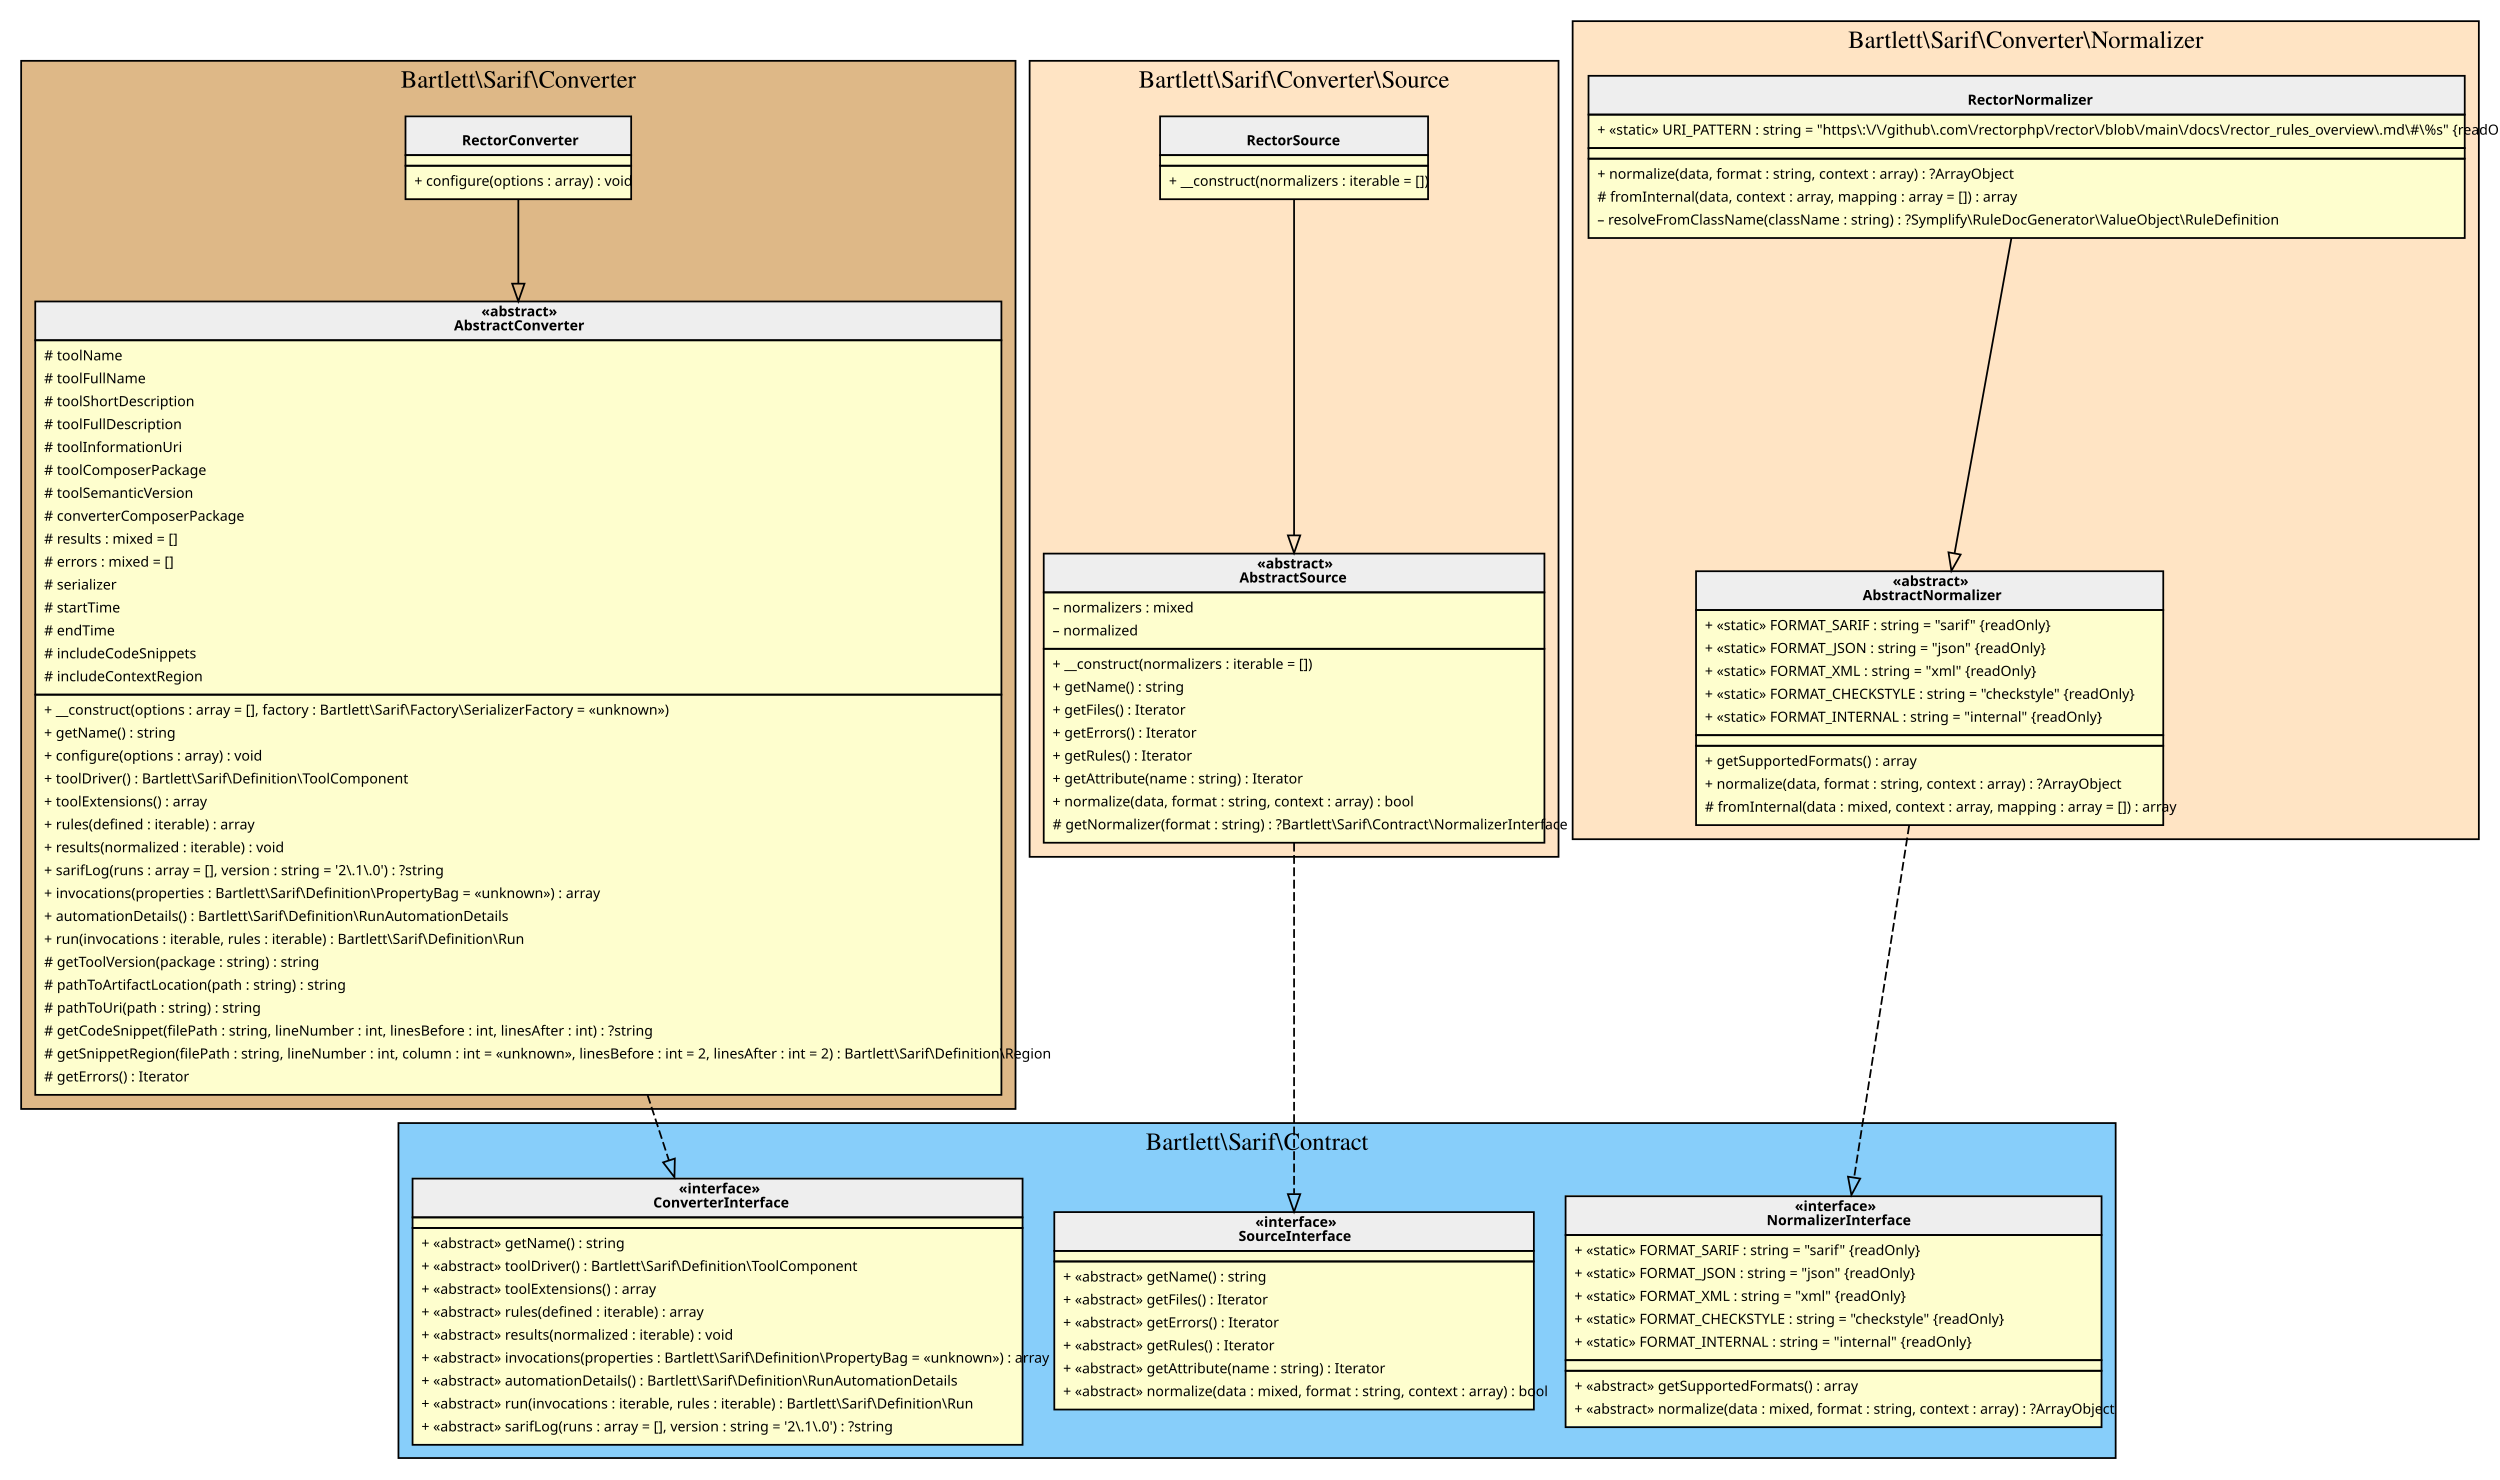
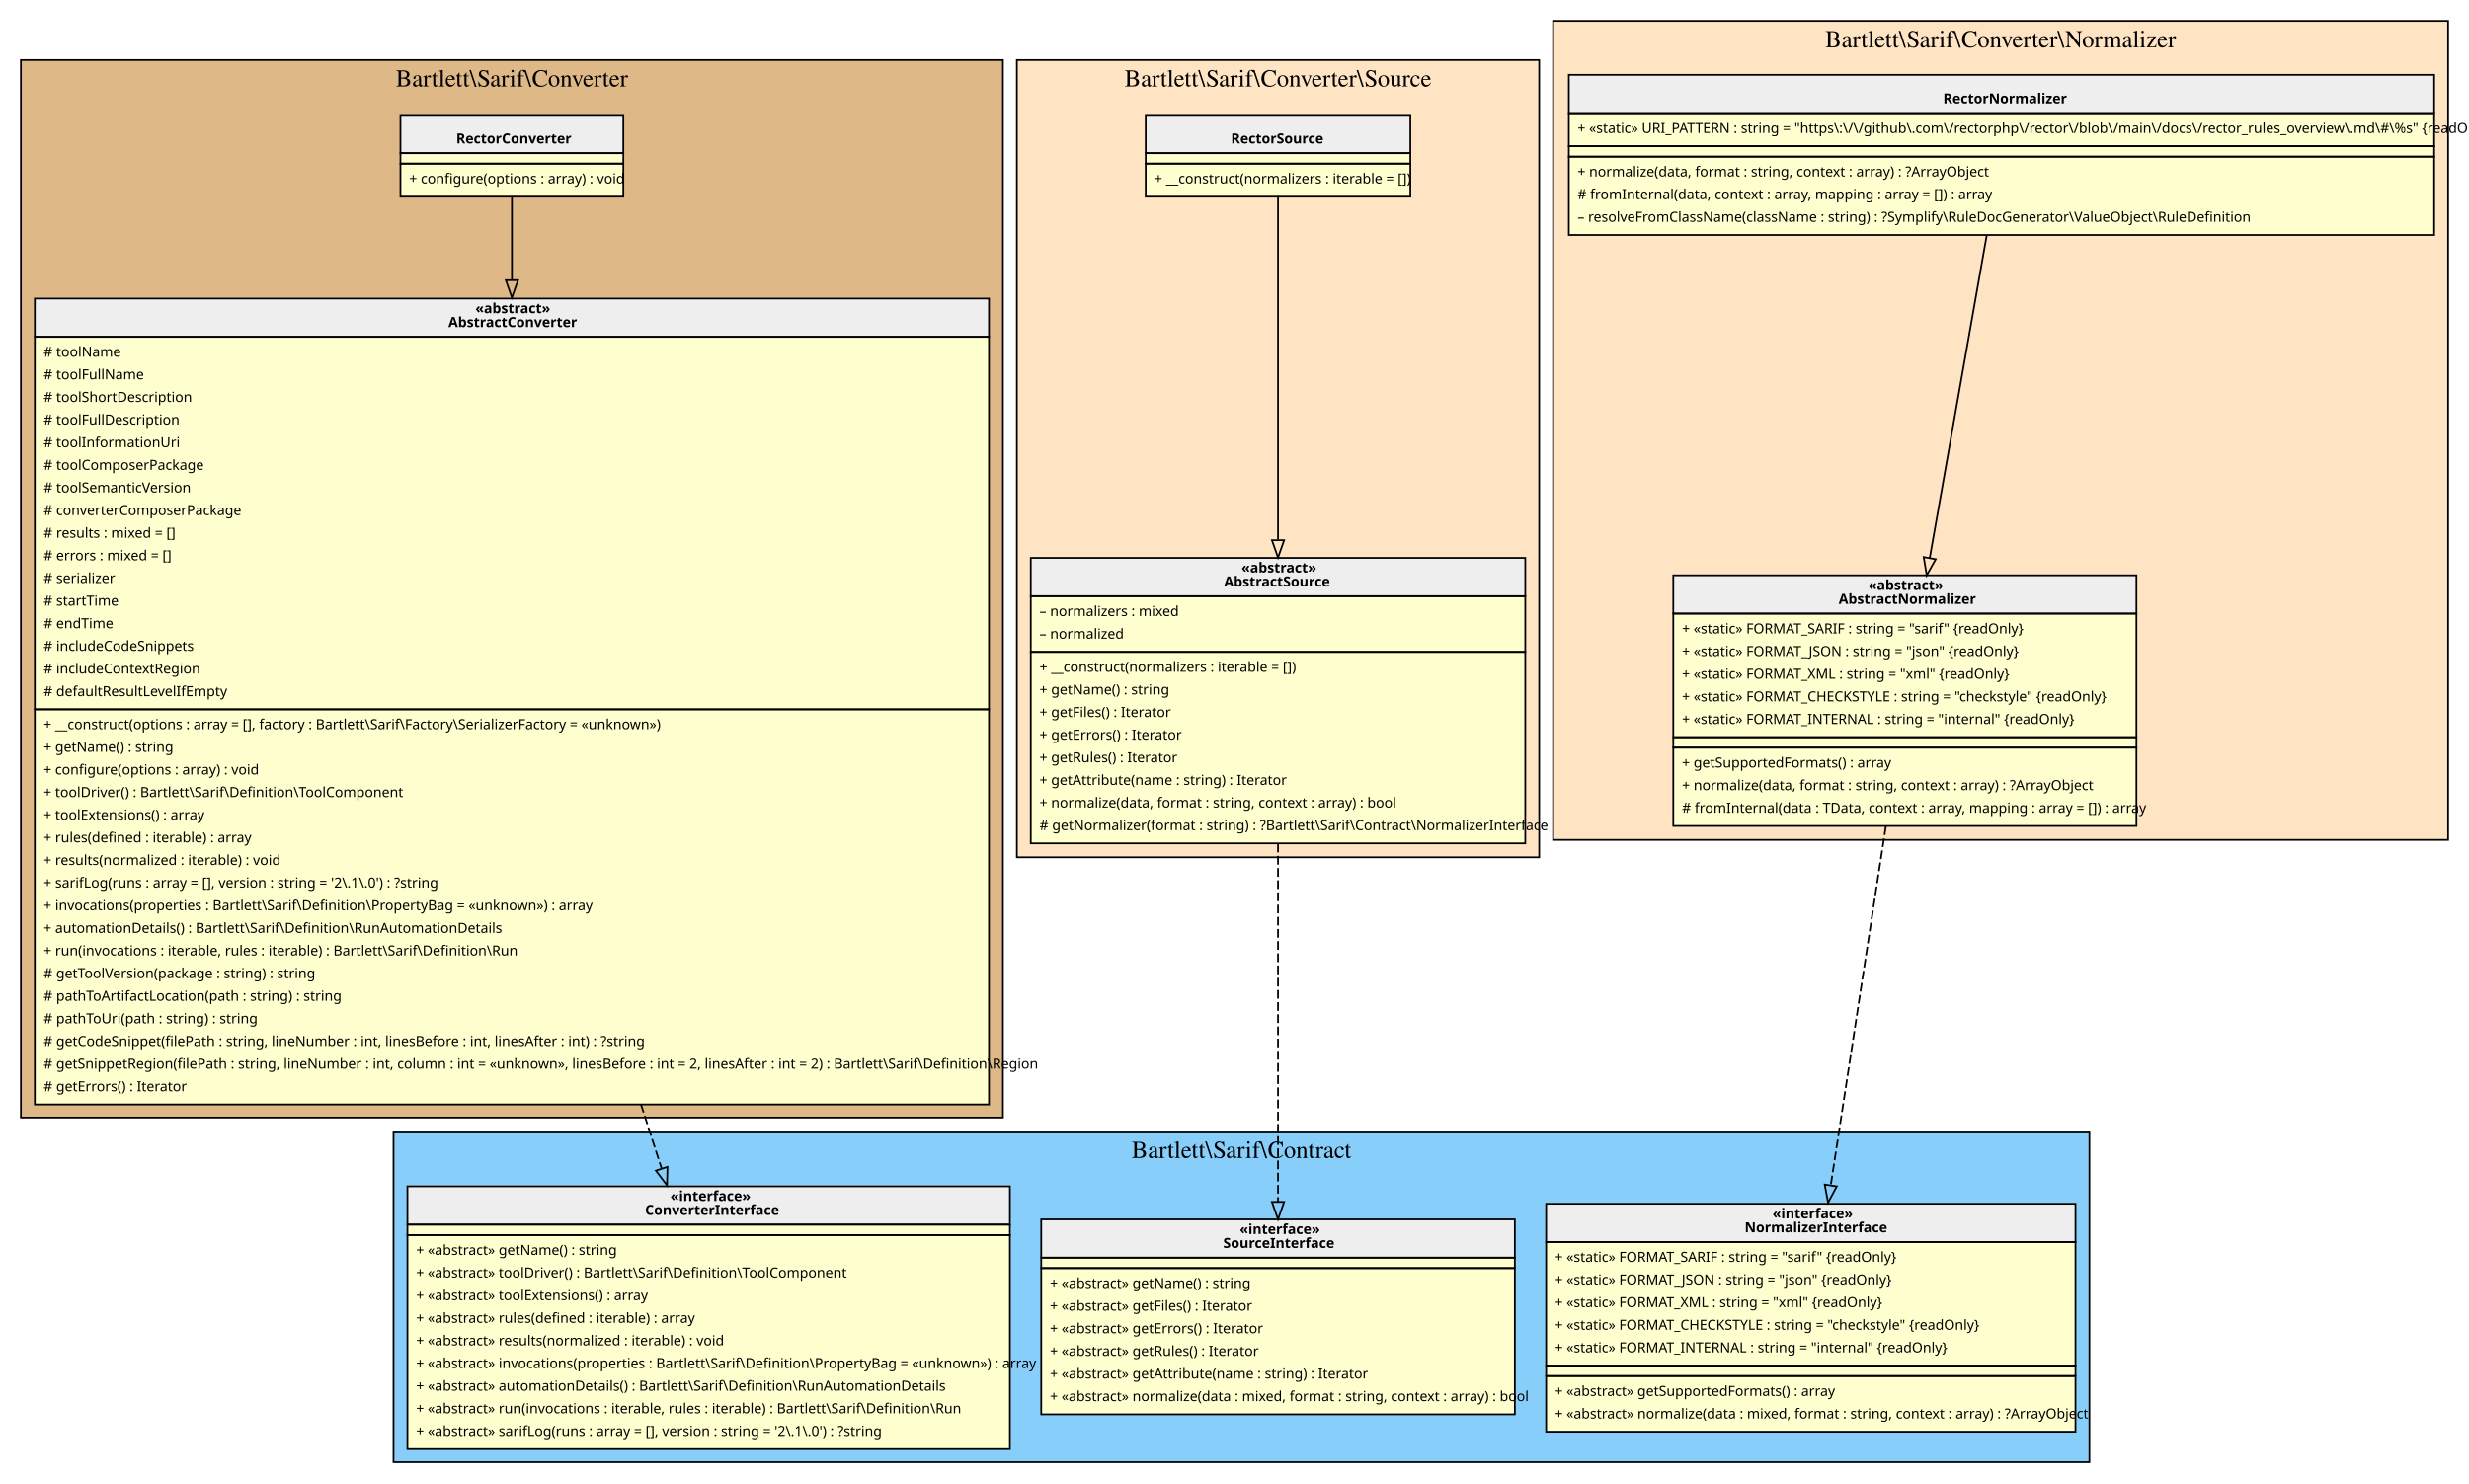
- <svg xmlns="http://www.w3.org/2000/svg" width="1418pt" height="839pt" viewBox="0.00 0.00 1418.00 839.00">
-   <g id="graph0" class="graph" transform="scale(1 1) rotate(0) translate(4 835)">
+ <svg xmlns="http://www.w3.org/2000/svg" width="1418pt" height="852pt" viewBox="0.00 0.00 1418.00 852.00">
+   <g id="graph0" class="graph" transform="scale(1 1) rotate(0) translate(4 848)">
    <g id="clust1" class="cluster">
-       <polygon fill="BurlyWood" stroke="black" points="8,-206 8,-800.5 572,-800.5 572,-206 8,-206" />
-       <text text-anchor="middle" x="290" y="-785.3" font-family="Times,serif" font-size="14.00">Bartlett\Sarif\Converter</text>
+       <polygon fill="BurlyWood" stroke="black" points="8,-206 8,-813.5 572,-813.5 572,-206 8,-206" />
+       <text text-anchor="middle" x="290" y="-798.3" font-family="Times,serif" font-size="14.00">Bartlett\Sarif\Converter</text>
    </g>
    <g id="clust2" class="cluster">
      <polygon fill="LightSkyBlue" stroke="black" points="222,-8 222,-198 1196,-198 1196,-8 222,-8" />
      <text text-anchor="middle" x="709" y="-182.8" font-family="Times,serif" font-size="14.00">Bartlett\Sarif\Contract</text>
    </g>
    <g id="clust3" class="cluster">
-       <polygon fill="Bisque" stroke="black" points="580,-349 580,-800.5 880,-800.5 880,-349 580,-349" />
-       <text text-anchor="middle" x="730" y="-785.3" font-family="Times,serif" font-size="14.00">Bartlett\Sarif\Converter\Source</text>
+       <polygon fill="Bisque" stroke="black" points="580,-355.5 580,-813.5 880,-813.5 880,-355.5 580,-355.5" />
+       <text text-anchor="middle" x="730" y="-798.3" font-family="Times,serif" font-size="14.00">Bartlett\Sarif\Converter\Source</text>
    </g>
    <g id="clust4" class="cluster">
-       <polygon fill="Bisque" stroke="black" points="888,-359 888,-823 1402,-823 1402,-359 888,-359" />
-       <text text-anchor="middle" x="1145" y="-807.8" font-family="Times,serif" font-size="14.00">Bartlett\Sarif\Converter\Normalizer</text>
+       <polygon fill="Bisque" stroke="black" points="888,-365.5 888,-836 1402,-836 1402,-365.5 888,-365.5" />
+       <text text-anchor="middle" x="1145" y="-820.8" font-family="Times,serif" font-size="14.00">Bartlett\Sarif\Converter\Normalizer</text>
    </g>
    <g id="node1" class="node">
-       <polygon fill="#fefece" stroke="transparent" points="354,-769.5 226,-769.5 226,-722.5 354,-722.5 354,-769.5" />
-       <polygon fill="#eeeeee" stroke="transparent" points="226,-747 226,-769 354,-769 354,-747 226,-747" />
-       <polygon fill="none" stroke="black" points="226,-747 226,-769 354,-769 354,-747 226,-747" />
-       <text text-anchor="start" x="258" y="-752.6" font-family="Verdana" font-weight="bold" font-size="8.00">RectorConverter</text>
-       <polygon fill="none" stroke="black" points="226,-741 226,-747 354,-747 354,-741 226,-741" />
-       <polygon fill="none" stroke="black" points="226,-722 226,-741 354,-741 354,-722 226,-722" />
-       <text text-anchor="start" x="231" y="-729.6" font-family="Verdana" font-size="8.00">+ configure(options : array) : void</text>
+       <polygon fill="#fefece" stroke="transparent" points="354,-782.5 226,-782.5 226,-735.5 354,-735.5 354,-782.5" />
+       <polygon fill="#eeeeee" stroke="transparent" points="226,-760 226,-782 354,-782 354,-760 226,-760" />
+       <polygon fill="none" stroke="black" points="226,-760 226,-782 354,-782 354,-760 226,-760" />
+       <text text-anchor="start" x="258" y="-765.6" font-family="Verdana" font-weight="bold" font-size="8.00">RectorConverter</text>
+       <polygon fill="none" stroke="black" points="226,-754 226,-760 354,-760 354,-754 226,-754" />
+       <polygon fill="none" stroke="black" points="226,-735 226,-754 354,-754 354,-735 226,-735" />
+       <text text-anchor="start" x="231" y="-742.6" font-family="Verdana" font-size="8.00">+ configure(options : array) : void</text>
    </g>
    <g id="node2" class="node">
-       <polygon fill="#fefece" stroke="transparent" points="564,-664 16,-664 16,-214 564,-214 564,-664" />
-       <polygon fill="#eeeeee" stroke="transparent" points="16,-642 16,-664 564,-664 564,-642 16,-642" />
-       <polygon fill="none" stroke="black" points="16,-642 16,-664 564,-664 564,-642 16,-642" />
-       <text text-anchor="start" x="269" y="-655.6" font-family="Verdana" font-weight="bold" font-size="8.00">«abstract»</text>
-       <text text-anchor="start" x="253.5" y="-647.6" font-family="Verdana" font-weight="bold" font-size="8.00">AbstractConverter</text>
-       <polygon fill="none" stroke="black" points="16,-441 16,-642 564,-642 564,-441 16,-441" />
-       <text text-anchor="start" x="21" y="-630.6" font-family="Verdana" font-size="8.00"># toolName</text>
-       <text text-anchor="start" x="21" y="-617.6" font-family="Verdana" font-size="8.00"># toolFullName</text>
-       <text text-anchor="start" x="21" y="-604.6" font-family="Verdana" font-size="8.00"># toolShortDescription</text>
-       <text text-anchor="start" x="21" y="-591.6" font-family="Verdana" font-size="8.00"># toolFullDescription</text>
-       <text text-anchor="start" x="21" y="-578.6" font-family="Verdana" font-size="8.00"># toolInformationUri</text>
-       <text text-anchor="start" x="21" y="-565.6" font-family="Verdana" font-size="8.00"># toolComposerPackage</text>
-       <text text-anchor="start" x="21" y="-552.6" font-family="Verdana" font-size="8.00"># toolSemanticVersion</text>
-       <text text-anchor="start" x="21" y="-539.6" font-family="Verdana" font-size="8.00"># converterComposerPackage</text>
-       <text text-anchor="start" x="21" y="-526.6" font-family="Verdana" font-size="8.00"># results : mixed = []</text>
-       <text text-anchor="start" x="21" y="-513.6" font-family="Verdana" font-size="8.00"># errors : mixed = []</text>
-       <text text-anchor="start" x="21" y="-500.6" font-family="Verdana" font-size="8.00"># serializer</text>
-       <text text-anchor="start" x="21" y="-487.6" font-family="Verdana" font-size="8.00"># startTime</text>
-       <text text-anchor="start" x="21" y="-474.6" font-family="Verdana" font-size="8.00"># endTime</text>
-       <text text-anchor="start" x="21" y="-461.6" font-family="Verdana" font-size="8.00"># includeCodeSnippets</text>
-       <text text-anchor="start" x="21" y="-448.6" font-family="Verdana" font-size="8.00"># includeContextRegion</text>
-       <polygon fill="none" stroke="black" points="16,-214 16,-441 564,-441 564,-214 16,-214" />
-       <text text-anchor="start" x="21" y="-429.6" font-family="Verdana" font-size="8.00">+ __construct(options : array = [], factory : Bartlett\Sarif\Factory\SerializerFactory = «unknown»)</text>
-       <text text-anchor="start" x="21" y="-416.6" font-family="Verdana" font-size="8.00">+ getName() : string</text>
-       <text text-anchor="start" x="21" y="-403.6" font-family="Verdana" font-size="8.00">+ configure(options : array) : void</text>
-       <text text-anchor="start" x="21" y="-390.6" font-family="Verdana" font-size="8.00">+ toolDriver() : Bartlett\Sarif\Definition\ToolComponent</text>
-       <text text-anchor="start" x="21" y="-377.6" font-family="Verdana" font-size="8.00">+ toolExtensions() : array</text>
-       <text text-anchor="start" x="21" y="-364.6" font-family="Verdana" font-size="8.00">+ rules(defined : iterable) : array</text>
-       <text text-anchor="start" x="21" y="-351.6" font-family="Verdana" font-size="8.00">+ results(normalized : iterable) : void</text>
-       <text text-anchor="start" x="21" y="-338.6" font-family="Verdana" font-size="8.00">+ sarifLog(runs : array = [], version : string = '2\.1\.0') : ?string</text>
-       <text text-anchor="start" x="21" y="-325.6" font-family="Verdana" font-size="8.00">+ invocations(properties : Bartlett\Sarif\Definition\PropertyBag = «unknown») : array</text>
-       <text text-anchor="start" x="21" y="-312.6" font-family="Verdana" font-size="8.00">+ automationDetails() : Bartlett\Sarif\Definition\RunAutomationDetails</text>
-       <text text-anchor="start" x="21" y="-299.6" font-family="Verdana" font-size="8.00">+ run(invocations : iterable, rules : iterable) : Bartlett\Sarif\Definition\Run</text>
-       <text text-anchor="start" x="21" y="-286.6" font-family="Verdana" font-size="8.00"># getToolVersion(package : string) : string</text>
-       <text text-anchor="start" x="21" y="-273.6" font-family="Verdana" font-size="8.00"># pathToArtifactLocation(path : string) : string</text>
-       <text text-anchor="start" x="21" y="-260.6" font-family="Verdana" font-size="8.00"># pathToUri(path : string) : string</text>
-       <text text-anchor="start" x="21" y="-247.6" font-family="Verdana" font-size="8.00"># getCodeSnippet(filePath : string, lineNumber : int, linesBefore : int, linesAfter : int) : ?string</text>
-       <text text-anchor="start" x="21" y="-234.6" font-family="Verdana" font-size="8.00"># getSnippetRegion(filePath : string, lineNumber : int, column : int = «unknown», linesBefore : int = 2, linesAfter : int = 2) : Bartlett\Sarif\Definition\Region</text>
-       <text text-anchor="start" x="21" y="-221.6" font-family="Verdana" font-size="8.00"># getErrors() : Iterator</text>
+       <polygon fill="#fefece" stroke="transparent" points="564,-677 16,-677 16,-214 564,-214 564,-677" />
+       <polygon fill="#eeeeee" stroke="transparent" points="16,-654.5 16,-676.5 564,-676.5 564,-654.5 16,-654.5" />
+       <polygon fill="none" stroke="black" points="16,-654.5 16,-676.5 564,-676.5 564,-654.5 16,-654.5" />
+       <text text-anchor="start" x="269" y="-668.1" font-family="Verdana" font-weight="bold" font-size="8.00">«abstract»</text>
+       <text text-anchor="start" x="253.5" y="-660.1" font-family="Verdana" font-weight="bold" font-size="8.00">AbstractConverter</text>
+       <polygon fill="none" stroke="black" points="16,-440.5 16,-654.5 564,-654.5 564,-440.5 16,-440.5" />
+       <text text-anchor="start" x="21" y="-643.1" font-family="Verdana" font-size="8.00"># toolName</text>
+       <text text-anchor="start" x="21" y="-630.1" font-family="Verdana" font-size="8.00"># toolFullName</text>
+       <text text-anchor="start" x="21" y="-617.1" font-family="Verdana" font-size="8.00"># toolShortDescription</text>
+       <text text-anchor="start" x="21" y="-604.1" font-family="Verdana" font-size="8.00"># toolFullDescription</text>
+       <text text-anchor="start" x="21" y="-591.1" font-family="Verdana" font-size="8.00"># toolInformationUri</text>
+       <text text-anchor="start" x="21" y="-578.1" font-family="Verdana" font-size="8.00"># toolComposerPackage</text>
+       <text text-anchor="start" x="21" y="-565.1" font-family="Verdana" font-size="8.00"># toolSemanticVersion</text>
+       <text text-anchor="start" x="21" y="-552.1" font-family="Verdana" font-size="8.00"># converterComposerPackage</text>
+       <text text-anchor="start" x="21" y="-539.1" font-family="Verdana" font-size="8.00"># results : mixed = []</text>
+       <text text-anchor="start" x="21" y="-526.1" font-family="Verdana" font-size="8.00"># errors : mixed = []</text>
+       <text text-anchor="start" x="21" y="-513.1" font-family="Verdana" font-size="8.00"># serializer</text>
+       <text text-anchor="start" x="21" y="-500.1" font-family="Verdana" font-size="8.00"># startTime</text>
+       <text text-anchor="start" x="21" y="-487.1" font-family="Verdana" font-size="8.00"># endTime</text>
+       <text text-anchor="start" x="21" y="-474.1" font-family="Verdana" font-size="8.00"># includeCodeSnippets</text>
+       <text text-anchor="start" x="21" y="-461.1" font-family="Verdana" font-size="8.00"># includeContextRegion</text>
+       <text text-anchor="start" x="21" y="-448.1" font-family="Verdana" font-size="8.00"># defaultResultLevelIfEmpty</text>
+       <polygon fill="none" stroke="black" points="16,-213.5 16,-440.5 564,-440.5 564,-213.5 16,-213.5" />
+       <text text-anchor="start" x="21" y="-429.1" font-family="Verdana" font-size="8.00">+ __construct(options : array = [], factory : Bartlett\Sarif\Factory\SerializerFactory = «unknown»)</text>
+       <text text-anchor="start" x="21" y="-416.1" font-family="Verdana" font-size="8.00">+ getName() : string</text>
+       <text text-anchor="start" x="21" y="-403.1" font-family="Verdana" font-size="8.00">+ configure(options : array) : void</text>
+       <text text-anchor="start" x="21" y="-390.1" font-family="Verdana" font-size="8.00">+ toolDriver() : Bartlett\Sarif\Definition\ToolComponent</text>
+       <text text-anchor="start" x="21" y="-377.1" font-family="Verdana" font-size="8.00">+ toolExtensions() : array</text>
+       <text text-anchor="start" x="21" y="-364.1" font-family="Verdana" font-size="8.00">+ rules(defined : iterable) : array</text>
+       <text text-anchor="start" x="21" y="-351.1" font-family="Verdana" font-size="8.00">+ results(normalized : iterable) : void</text>
+       <text text-anchor="start" x="21" y="-338.1" font-family="Verdana" font-size="8.00">+ sarifLog(runs : array = [], version : string = '2\.1\.0') : ?string</text>
+       <text text-anchor="start" x="21" y="-325.1" font-family="Verdana" font-size="8.00">+ invocations(properties : Bartlett\Sarif\Definition\PropertyBag = «unknown») : array</text>
+       <text text-anchor="start" x="21" y="-312.1" font-family="Verdana" font-size="8.00">+ automationDetails() : Bartlett\Sarif\Definition\RunAutomationDetails</text>
+       <text text-anchor="start" x="21" y="-299.1" font-family="Verdana" font-size="8.00">+ run(invocations : iterable, rules : iterable) : Bartlett\Sarif\Definition\Run</text>
+       <text text-anchor="start" x="21" y="-286.1" font-family="Verdana" font-size="8.00"># getToolVersion(package : string) : string</text>
+       <text text-anchor="start" x="21" y="-273.1" font-family="Verdana" font-size="8.00"># pathToArtifactLocation(path : string) : string</text>
+       <text text-anchor="start" x="21" y="-260.1" font-family="Verdana" font-size="8.00"># pathToUri(path : string) : string</text>
+       <text text-anchor="start" x="21" y="-247.1" font-family="Verdana" font-size="8.00"># getCodeSnippet(filePath : string, lineNumber : int, linesBefore : int, linesAfter : int) : ?string</text>
+       <text text-anchor="start" x="21" y="-234.1" font-family="Verdana" font-size="8.00"># getSnippetRegion(filePath : string, lineNumber : int, column : int = «unknown», linesBefore : int = 2, linesAfter : int = 2) : Bartlett\Sarif\Definition\Region</text>
+       <text text-anchor="start" x="21" y="-221.1" font-family="Verdana" font-size="8.00"># getErrors() : Iterator</text>
    </g>
    <g id="edge2" class="edge">
-       <path fill="none" stroke="black" d="M290,-722.08C290,-709.75 290,-693.18 290,-674.23" />
-       <polygon fill="none" stroke="black" points="293.5,-674.11 290,-664.11 286.5,-674.11 293.5,-674.11" />
+       <path fill="none" stroke="black" d="M290,-735.35C290,-723.01 290,-706.36 290,-687.25" />
+       <polygon fill="none" stroke="black" points="293.5,-687.04 290,-677.04 286.5,-687.04 293.5,-687.04" />
    </g>
    <g id="node3" class="node">
      <polygon fill="#fefece" stroke="transparent" points="576,-167 230,-167 230,-16 576,-16 576,-167" />
      <polygon fill="#eeeeee" stroke="transparent" points="230,-144.5 230,-166.5 576,-166.5 576,-144.5 230,-144.5" />
      <polygon fill="none" stroke="black" points="230,-144.5 230,-166.5 576,-166.5 576,-144.5 230,-144.5" />
      <text text-anchor="start" x="381" y="-158.1" font-family="Verdana" font-weight="bold" font-size="8.00">«interface»</text>
      <text text-anchor="start" x="366.5" y="-150.1" font-family="Verdana" font-weight="bold" font-size="8.00">ConverterInterface</text>
      <polygon fill="none" stroke="black" points="230,-138.5 230,-144.5 576,-144.5 576,-138.5 230,-138.5" />
      <polygon fill="none" stroke="black" points="230,-15.5 230,-138.5 576,-138.5 576,-15.5 230,-15.5" />
      <text text-anchor="start" x="235" y="-127.1" font-family="Verdana" font-size="8.00">+ «abstract» getName() : string</text>
      <text text-anchor="start" x="235" y="-114.1" font-family="Verdana" font-size="8.00">+ «abstract» toolDriver() : Bartlett\Sarif\Definition\ToolComponent</text>
      <text text-anchor="start" x="235" y="-101.1" font-family="Verdana" font-size="8.00">+ «abstract» toolExtensions() : array</text>
      <text text-anchor="start" x="235" y="-88.1" font-family="Verdana" font-size="8.00">+ «abstract» rules(defined : iterable) : array</text>
      <text text-anchor="start" x="235" y="-75.1" font-family="Verdana" font-size="8.00">+ «abstract» results(normalized : iterable) : void</text>
      <text text-anchor="start" x="235" y="-62.1" font-family="Verdana" font-size="8.00">+ «abstract» invocations(properties : Bartlett\Sarif\Definition\PropertyBag = «unknown») : array</text>
      <text text-anchor="start" x="235" y="-49.1" font-family="Verdana" font-size="8.00">+ «abstract» automationDetails() : Bartlett\Sarif\Definition\RunAutomationDetails</text>
      <text text-anchor="start" x="235" y="-36.1" font-family="Verdana" font-size="8.00">+ «abstract» run(invocations : iterable, rules : iterable) : Bartlett\Sarif\Definition\Run</text>
      <text text-anchor="start" x="235" y="-23.1" font-family="Verdana" font-size="8.00">+ «abstract» sarifLog(runs : array = [], version : string = '2\.1\.0') : ?string</text>
    </g>
    <g id="edge1" class="edge">
-       <path fill="none" stroke="black" stroke-dasharray="5,2" d="M363.32,-213.82C367.52,-200.99 371.58,-188.58 375.39,-176.9" />
-       <polygon fill="none" stroke="black" points="378.76,-177.87 378.54,-167.28 372.11,-175.69 378.76,-177.87" />
+       <path fill="none" stroke="black" stroke-dasharray="5,2" d="M364.11,-213.64C368.24,-200.78 372.23,-188.36 375.98,-176.68" />
+       <polygon fill="none" stroke="black" points="379.34,-177.65 379.06,-167.06 372.68,-175.51 379.34,-177.65" />
    </g>
    <g id="node4" class="node">
      <polygon fill="#fefece" stroke="transparent" points="866,-147.5 594,-147.5 594,-35.5 866,-35.5 866,-147.5" />
      <polygon fill="#eeeeee" stroke="transparent" points="594,-125.5 594,-147.5 866,-147.5 866,-125.5 594,-125.5" />
      <polygon fill="none" stroke="black" points="594,-125.5 594,-147.5 866,-147.5 866,-125.5 594,-125.5" />
      <text text-anchor="start" x="708" y="-139.1" font-family="Verdana" font-weight="bold" font-size="8.00">«interface»</text>
      <text text-anchor="start" x="698.5" y="-131.1" font-family="Verdana" font-weight="bold" font-size="8.00">SourceInterface</text>
      <polygon fill="none" stroke="black" points="594,-119.5 594,-125.5 866,-125.5 866,-119.5 594,-119.5" />
      <polygon fill="none" stroke="black" points="594,-35.5 594,-119.5 866,-119.5 866,-35.5 594,-35.5" />
      <text text-anchor="start" x="599" y="-108.1" font-family="Verdana" font-size="8.00">+ «abstract» getName() : string</text>
      <text text-anchor="start" x="599" y="-95.1" font-family="Verdana" font-size="8.00">+ «abstract» getFiles() : Iterator</text>
      <text text-anchor="start" x="599" y="-82.1" font-family="Verdana" font-size="8.00">+ «abstract» getErrors() : Iterator</text>
      <text text-anchor="start" x="599" y="-69.1" font-family="Verdana" font-size="8.00">+ «abstract» getRules() : Iterator</text>
      <text text-anchor="start" x="599" y="-56.1" font-family="Verdana" font-size="8.00">+ «abstract» getAttribute(name : string) : Iterator</text>
      <text text-anchor="start" x="599" y="-43.1" font-family="Verdana" font-size="8.00">+ «abstract» normalize(data : mixed, format : string, context : array) : bool</text>
    </g>
    <g id="node5" class="node">
      <polygon fill="#fefece" stroke="transparent" points="1188,-157 884,-157 884,-26 1188,-26 1188,-157" />
      <polygon fill="#eeeeee" stroke="transparent" points="884,-134.5 884,-156.5 1188,-156.5 1188,-134.5 884,-134.5" />
      <polygon fill="none" stroke="black" points="884,-134.5 884,-156.5 1188,-156.5 1188,-134.5 884,-134.5" />
      <text text-anchor="start" x="1014" y="-148.1" font-family="Verdana" font-weight="bold" font-size="8.00">«interface»</text>
      <text text-anchor="start" x="998" y="-140.1" font-family="Verdana" font-weight="bold" font-size="8.00">NormalizerInterface</text>
      <polygon fill="none" stroke="black" points="884,-63.5 884,-134.5 1188,-134.5 1188,-63.5 884,-63.5" />
      <text text-anchor="start" x="889" y="-123.1" font-family="Verdana" font-size="8.00">+ «static» FORMAT_SARIF : string = "sarif" {readOnly}</text>
      <text text-anchor="start" x="889" y="-110.1" font-family="Verdana" font-size="8.00">+ «static» FORMAT_JSON : string = "json" {readOnly}</text>
      <text text-anchor="start" x="889" y="-97.1" font-family="Verdana" font-size="8.00">+ «static» FORMAT_XML : string = "xml" {readOnly}</text>
      <text text-anchor="start" x="889" y="-84.1" font-family="Verdana" font-size="8.00">+ «static» FORMAT_CHECKSTYLE : string = "checkstyle" {readOnly}</text>
      <text text-anchor="start" x="889" y="-71.1" font-family="Verdana" font-size="8.00">+ «static» FORMAT_INTERNAL : string = "internal" {readOnly}</text>
      <polygon fill="none" stroke="black" points="884,-57.5 884,-63.5 1188,-63.5 1188,-57.5 884,-57.5" />
      <polygon fill="none" stroke="black" points="884,-25.5 884,-57.5 1188,-57.5 1188,-25.5 884,-25.5" />
      <text text-anchor="start" x="889" y="-46.1" font-family="Verdana" font-size="8.00">+ «abstract» getSupportedFormats() : array</text>
      <text text-anchor="start" x="889" y="-33.1" font-family="Verdana" font-size="8.00">+ «abstract» normalize(data : mixed, format : string, context : array) : ?ArrayObject</text>
    </g>
    <g id="node6" class="node">
-       <polygon fill="#fefece" stroke="transparent" points="806,-769.5 654,-769.5 654,-722.5 806,-722.5 806,-769.5" />
-       <polygon fill="#eeeeee" stroke="transparent" points="654,-747 654,-769 806,-769 806,-747 654,-747" />
-       <polygon fill="none" stroke="black" points="654,-747 654,-769 806,-769 806,-747 654,-747" />
-       <text text-anchor="start" x="703" y="-752.6" font-family="Verdana" font-weight="bold" font-size="8.00">RectorSource</text>
-       <polygon fill="none" stroke="black" points="654,-741 654,-747 806,-747 806,-741 654,-741" />
-       <polygon fill="none" stroke="black" points="654,-722 654,-741 806,-741 806,-722 654,-722" />
-       <text text-anchor="start" x="659" y="-729.6" font-family="Verdana" font-size="8.00">+ __construct(normalizers : iterable = [])</text>
+       <polygon fill="#fefece" stroke="transparent" points="806,-782.5 654,-782.5 654,-735.5 806,-735.5 806,-782.5" />
+       <polygon fill="#eeeeee" stroke="transparent" points="654,-760 654,-782 806,-782 806,-760 654,-760" />
+       <polygon fill="none" stroke="black" points="654,-760 654,-782 806,-782 806,-760 654,-760" />
+       <text text-anchor="start" x="703" y="-765.6" font-family="Verdana" font-weight="bold" font-size="8.00">RectorSource</text>
+       <polygon fill="none" stroke="black" points="654,-754 654,-760 806,-760 806,-754 654,-754" />
+       <polygon fill="none" stroke="black" points="654,-735 654,-754 806,-754 806,-735 654,-735" />
+       <text text-anchor="start" x="659" y="-742.6" font-family="Verdana" font-size="8.00">+ __construct(normalizers : iterable = [])</text>
    </g>
    <g id="node7" class="node">
-       <polygon fill="#fefece" stroke="transparent" points="872,-521 588,-521 588,-357 872,-357 872,-521" />
-       <polygon fill="#eeeeee" stroke="transparent" points="588,-499 588,-521 872,-521 872,-499 588,-499" />
-       <polygon fill="none" stroke="black" points="588,-499 588,-521 872,-521 872,-499 588,-499" />
-       <text text-anchor="start" x="709" y="-512.6" font-family="Verdana" font-weight="bold" font-size="8.00">«abstract»</text>
-       <text text-anchor="start" x="699" y="-504.6" font-family="Verdana" font-weight="bold" font-size="8.00">AbstractSource</text>
-       <polygon fill="none" stroke="black" points="588,-467 588,-499 872,-499 872,-467 588,-467" />
-       <text text-anchor="start" x="593" y="-487.6" font-family="Verdana" font-size="8.00">– normalizers : mixed</text>
-       <text text-anchor="start" x="593" y="-474.6" font-family="Verdana" font-size="8.00">– normalized</text>
-       <polygon fill="none" stroke="black" points="588,-357 588,-467 872,-467 872,-357 588,-357" />
-       <text text-anchor="start" x="593" y="-455.6" font-family="Verdana" font-size="8.00">+ __construct(normalizers : iterable = [])</text>
-       <text text-anchor="start" x="593" y="-442.6" font-family="Verdana" font-size="8.00">+ getName() : string</text>
-       <text text-anchor="start" x="593" y="-429.6" font-family="Verdana" font-size="8.00">+ getFiles() : Iterator</text>
-       <text text-anchor="start" x="593" y="-416.6" font-family="Verdana" font-size="8.00">+ getErrors() : Iterator</text>
-       <text text-anchor="start" x="593" y="-403.6" font-family="Verdana" font-size="8.00">+ getRules() : Iterator</text>
-       <text text-anchor="start" x="593" y="-390.6" font-family="Verdana" font-size="8.00">+ getAttribute(name : string) : Iterator</text>
-       <text text-anchor="start" x="593" y="-377.6" font-family="Verdana" font-size="8.00">+ normalize(data, format : string, context : array) : bool</text>
-       <text text-anchor="start" x="593" y="-364.6" font-family="Verdana" font-size="8.00"># getNormalizer(format : string) : ?Bartlett\Sarif\Contract\NormalizerInterface</text>
+       <polygon fill="#fefece" stroke="transparent" points="872,-527.5 588,-527.5 588,-363.5 872,-363.5 872,-527.5" />
+       <polygon fill="#eeeeee" stroke="transparent" points="588,-505.5 588,-527.5 872,-527.5 872,-505.5 588,-505.5" />
+       <polygon fill="none" stroke="black" points="588,-505.5 588,-527.5 872,-527.5 872,-505.5 588,-505.5" />
+       <text text-anchor="start" x="709" y="-519.1" font-family="Verdana" font-weight="bold" font-size="8.00">«abstract»</text>
+       <text text-anchor="start" x="699" y="-511.1" font-family="Verdana" font-weight="bold" font-size="8.00">AbstractSource</text>
+       <polygon fill="none" stroke="black" points="588,-473.5 588,-505.5 872,-505.5 872,-473.5 588,-473.5" />
+       <text text-anchor="start" x="593" y="-494.1" font-family="Verdana" font-size="8.00">– normalizers : mixed</text>
+       <text text-anchor="start" x="593" y="-481.1" font-family="Verdana" font-size="8.00">– normalized</text>
+       <polygon fill="none" stroke="black" points="588,-363.5 588,-473.5 872,-473.5 872,-363.5 588,-363.5" />
+       <text text-anchor="start" x="593" y="-462.1" font-family="Verdana" font-size="8.00">+ __construct(normalizers : iterable = [])</text>
+       <text text-anchor="start" x="593" y="-449.1" font-family="Verdana" font-size="8.00">+ getName() : string</text>
+       <text text-anchor="start" x="593" y="-436.1" font-family="Verdana" font-size="8.00">+ getFiles() : Iterator</text>
+       <text text-anchor="start" x="593" y="-423.1" font-family="Verdana" font-size="8.00">+ getErrors() : Iterator</text>
+       <text text-anchor="start" x="593" y="-410.1" font-family="Verdana" font-size="8.00">+ getRules() : Iterator</text>
+       <text text-anchor="start" x="593" y="-397.1" font-family="Verdana" font-size="8.00">+ getAttribute(name : string) : Iterator</text>
+       <text text-anchor="start" x="593" y="-384.1" font-family="Verdana" font-size="8.00">+ normalize(data, format : string, context : array) : bool</text>
+       <text text-anchor="start" x="593" y="-371.1" font-family="Verdana" font-size="8.00"># getNormalizer(format : string) : ?Bartlett\Sarif\Contract\NormalizerInterface</text>
    </g>
    <g id="edge4" class="edge">
-       <path fill="none" stroke="black" d="M730,-722.08C730,-682.08 730,-597.51 730,-531.35" />
-       <polygon fill="none" stroke="black" points="733.5,-531.32 730,-521.32 726.5,-531.32 733.5,-531.32" />
+       <path fill="none" stroke="black" d="M730,-735.35C730,-694.46 730,-606.26 730,-538.01" />
+       <polygon fill="none" stroke="black" points="733.5,-537.67 730,-527.67 726.5,-537.67 733.5,-537.67" />
    </g>
    <g id="edge3" class="edge">
-       <path fill="none" stroke="black" stroke-dasharray="5,2" d="M730,-357C730,-296.35 730,-214.45 730,-157.93" />
-       <polygon fill="none" stroke="black" points="733.5,-157.68 730,-147.68 726.5,-157.68 733.5,-157.68" />
+       <path fill="none" stroke="black" stroke-dasharray="5,2" d="M730,-363.3C730,-300.86 730,-215.73 730,-157.69" />
+       <polygon fill="none" stroke="black" points="733.5,-157.54 730,-147.54 726.5,-157.54 733.5,-157.54" />
    </g>
    <g id="node8" class="node">
-       <polygon fill="#fefece" stroke="transparent" points="1393.5,-792 896.5,-792 896.5,-700 1393.5,-700 1393.5,-792" />
-       <polygon fill="#eeeeee" stroke="transparent" points="897,-770 897,-792 1394,-792 1394,-770 897,-770" />
-       <polygon fill="none" stroke="black" points="897,-770 897,-792 1394,-792 1394,-770 897,-770" />
-       <text text-anchor="start" x="1112" y="-775.6" font-family="Verdana" font-weight="bold" font-size="8.00">RectorNormalizer</text>
-       <polygon fill="none" stroke="black" points="897,-751 897,-770 1394,-770 1394,-751 897,-751" />
-       <text text-anchor="start" x="902" y="-758.6" font-family="Verdana" font-size="8.00">+ «static» URI_PATTERN : string = "https\:\/\/github\.com\/rectorphp\/rector\/blob\/main\/docs\/rector_rules_overview\.md\#\%s" {readOnly}</text>
-       <polygon fill="none" stroke="black" points="897,-745 897,-751 1394,-751 1394,-745 897,-745" />
-       <polygon fill="none" stroke="black" points="897,-700 897,-745 1394,-745 1394,-700 897,-700" />
-       <text text-anchor="start" x="902" y="-733.6" font-family="Verdana" font-size="8.00">+ normalize(data, format : string, context : array) : ?ArrayObject</text>
-       <text text-anchor="start" x="902" y="-720.6" font-family="Verdana" font-size="8.00"># fromInternal(data, context : array, mapping : array = []) : array</text>
-       <text text-anchor="start" x="902" y="-707.6" font-family="Verdana" font-size="8.00">– resolveFromClassName(className : string) : ?Symplify\RuleDocGenerator\ValueObject\RuleDefinition</text>
+       <polygon fill="#fefece" stroke="transparent" points="1393.5,-805 896.5,-805 896.5,-713 1393.5,-713 1393.5,-805" />
+       <polygon fill="#eeeeee" stroke="transparent" points="897,-783 897,-805 1394,-805 1394,-783 897,-783" />
+       <polygon fill="none" stroke="black" points="897,-783 897,-805 1394,-805 1394,-783 897,-783" />
+       <text text-anchor="start" x="1112" y="-788.6" font-family="Verdana" font-weight="bold" font-size="8.00">RectorNormalizer</text>
+       <polygon fill="none" stroke="black" points="897,-764 897,-783 1394,-783 1394,-764 897,-764" />
+       <text text-anchor="start" x="902" y="-771.6" font-family="Verdana" font-size="8.00">+ «static» URI_PATTERN : string = "https\:\/\/github\.com\/rectorphp\/rector\/blob\/main\/docs\/rector_rules_overview\.md\#\%s" {readOnly}</text>
+       <polygon fill="none" stroke="black" points="897,-758 897,-764 1394,-764 1394,-758 897,-758" />
+       <polygon fill="none" stroke="black" points="897,-713 897,-758 1394,-758 1394,-713 897,-713" />
+       <text text-anchor="start" x="902" y="-746.6" font-family="Verdana" font-size="8.00">+ normalize(data, format : string, context : array) : ?ArrayObject</text>
+       <text text-anchor="start" x="902" y="-733.6" font-family="Verdana" font-size="8.00"># fromInternal(data, context : array, mapping : array = []) : array</text>
+       <text text-anchor="start" x="902" y="-720.6" font-family="Verdana" font-size="8.00">– resolveFromClassName(className : string) : ?Symplify\RuleDocGenerator\ValueObject\RuleDefinition</text>
    </g>
    <g id="node9" class="node">
-       <polygon fill="#fefece" stroke="transparent" points="1222.5,-511 957.5,-511 957.5,-367 1222.5,-367 1222.5,-511" />
-       <polygon fill="#eeeeee" stroke="transparent" points="958,-489 958,-511 1223,-511 1223,-489 958,-489" />
-       <polygon fill="none" stroke="black" points="958,-489 958,-511 1223,-511 1223,-489 958,-489" />
-       <text text-anchor="start" x="1069.5" y="-502.6" font-family="Verdana" font-weight="bold" font-size="8.00">«abstract»</text>
-       <text text-anchor="start" x="1052.5" y="-494.6" font-family="Verdana" font-weight="bold" font-size="8.00">AbstractNormalizer</text>
-       <polygon fill="none" stroke="black" points="958,-418 958,-489 1223,-489 1223,-418 958,-418" />
-       <text text-anchor="start" x="963" y="-477.6" font-family="Verdana" font-size="8.00">+ «static» FORMAT_SARIF : string = "sarif" {readOnly}</text>
-       <text text-anchor="start" x="963" y="-464.6" font-family="Verdana" font-size="8.00">+ «static» FORMAT_JSON : string = "json" {readOnly}</text>
-       <text text-anchor="start" x="963" y="-451.6" font-family="Verdana" font-size="8.00">+ «static» FORMAT_XML : string = "xml" {readOnly}</text>
-       <text text-anchor="start" x="963" y="-438.6" font-family="Verdana" font-size="8.00">+ «static» FORMAT_CHECKSTYLE : string = "checkstyle" {readOnly}</text>
-       <text text-anchor="start" x="963" y="-425.6" font-family="Verdana" font-size="8.00">+ «static» FORMAT_INTERNAL : string = "internal" {readOnly}</text>
-       <polygon fill="none" stroke="black" points="958,-412 958,-418 1223,-418 1223,-412 958,-412" />
-       <polygon fill="none" stroke="black" points="958,-367 958,-412 1223,-412 1223,-367 958,-367" />
-       <text text-anchor="start" x="963" y="-400.6" font-family="Verdana" font-size="8.00">+ getSupportedFormats() : array</text>
-       <text text-anchor="start" x="963" y="-387.6" font-family="Verdana" font-size="8.00">+ normalize(data, format : string, context : array) : ?ArrayObject</text>
-       <text text-anchor="start" x="963" y="-374.6" font-family="Verdana" font-size="8.00"># fromInternal(data : mixed, context : array, mapping : array = []) : array</text>
+       <polygon fill="#fefece" stroke="transparent" points="1223,-517.5 957,-517.5 957,-373.5 1223,-373.5 1223,-517.5" />
+       <polygon fill="#eeeeee" stroke="transparent" points="957,-495.5 957,-517.5 1223,-517.5 1223,-495.5 957,-495.5" />
+       <polygon fill="none" stroke="black" points="957,-495.5 957,-517.5 1223,-517.5 1223,-495.5 957,-495.5" />
+       <text text-anchor="start" x="1069" y="-509.1" font-family="Verdana" font-weight="bold" font-size="8.00">«abstract»</text>
+       <text text-anchor="start" x="1052" y="-501.1" font-family="Verdana" font-weight="bold" font-size="8.00">AbstractNormalizer</text>
+       <polygon fill="none" stroke="black" points="957,-424.5 957,-495.5 1223,-495.5 1223,-424.5 957,-424.5" />
+       <text text-anchor="start" x="962" y="-484.1" font-family="Verdana" font-size="8.00">+ «static» FORMAT_SARIF : string = "sarif" {readOnly}</text>
+       <text text-anchor="start" x="962" y="-471.1" font-family="Verdana" font-size="8.00">+ «static» FORMAT_JSON : string = "json" {readOnly}</text>
+       <text text-anchor="start" x="962" y="-458.1" font-family="Verdana" font-size="8.00">+ «static» FORMAT_XML : string = "xml" {readOnly}</text>
+       <text text-anchor="start" x="962" y="-445.1" font-family="Verdana" font-size="8.00">+ «static» FORMAT_CHECKSTYLE : string = "checkstyle" {readOnly}</text>
+       <text text-anchor="start" x="962" y="-432.1" font-family="Verdana" font-size="8.00">+ «static» FORMAT_INTERNAL : string = "internal" {readOnly}</text>
+       <polygon fill="none" stroke="black" points="957,-418.5 957,-424.5 1223,-424.5 1223,-418.5 957,-418.5" />
+       <polygon fill="none" stroke="black" points="957,-373.5 957,-418.5 1223,-418.5 1223,-373.5 957,-373.5" />
+       <text text-anchor="start" x="962" y="-407.1" font-family="Verdana" font-size="8.00">+ getSupportedFormats() : array</text>
+       <text text-anchor="start" x="962" y="-394.1" font-family="Verdana" font-size="8.00">+ normalize(data, format : string, context : array) : ?ArrayObject</text>
+       <text text-anchor="start" x="962" y="-381.1" font-family="Verdana" font-size="8.00"># fromInternal(data : TData, context : array, mapping : array = []) : array</text>
    </g>
    <g id="edge6" class="edge">
-       <path fill="none" stroke="black" d="M1136.88,-700C1128.43,-653.1 1115,-578.61 1104.67,-521.36" />
-       <polygon fill="none" stroke="black" points="1108.07,-520.46 1102.85,-511.24 1101.18,-521.71 1108.07,-520.46" />
+       <path fill="none" stroke="black" d="M1137,-712.71C1128.45,-664.29 1114.73,-586.55 1104.31,-527.55" />
+       <polygon fill="none" stroke="black" points="1107.72,-526.74 1102.54,-517.5 1100.83,-527.96 1107.72,-526.74" />
    </g>
    <g id="edge5" class="edge">
-       <path fill="none" stroke="black" stroke-dasharray="5,2" d="M1078.88,-366.83C1069.77,-308.57 1056.93,-226.4 1047.67,-167.2" />
-       <polygon fill="none" stroke="black" points="1051.11,-166.5 1046.11,-157.16 1044.19,-167.58 1051.11,-166.5" />
+       <path fill="none" stroke="black" stroke-dasharray="5,2" d="M1079.07,-373.27C1069.88,-313.32 1056.77,-227.89 1047.43,-167.03" />
+       <polygon fill="none" stroke="black" points="1050.89,-166.46 1045.91,-157.11 1043.97,-167.52 1050.89,-166.46" />
    </g>
  </g>
</svg>
